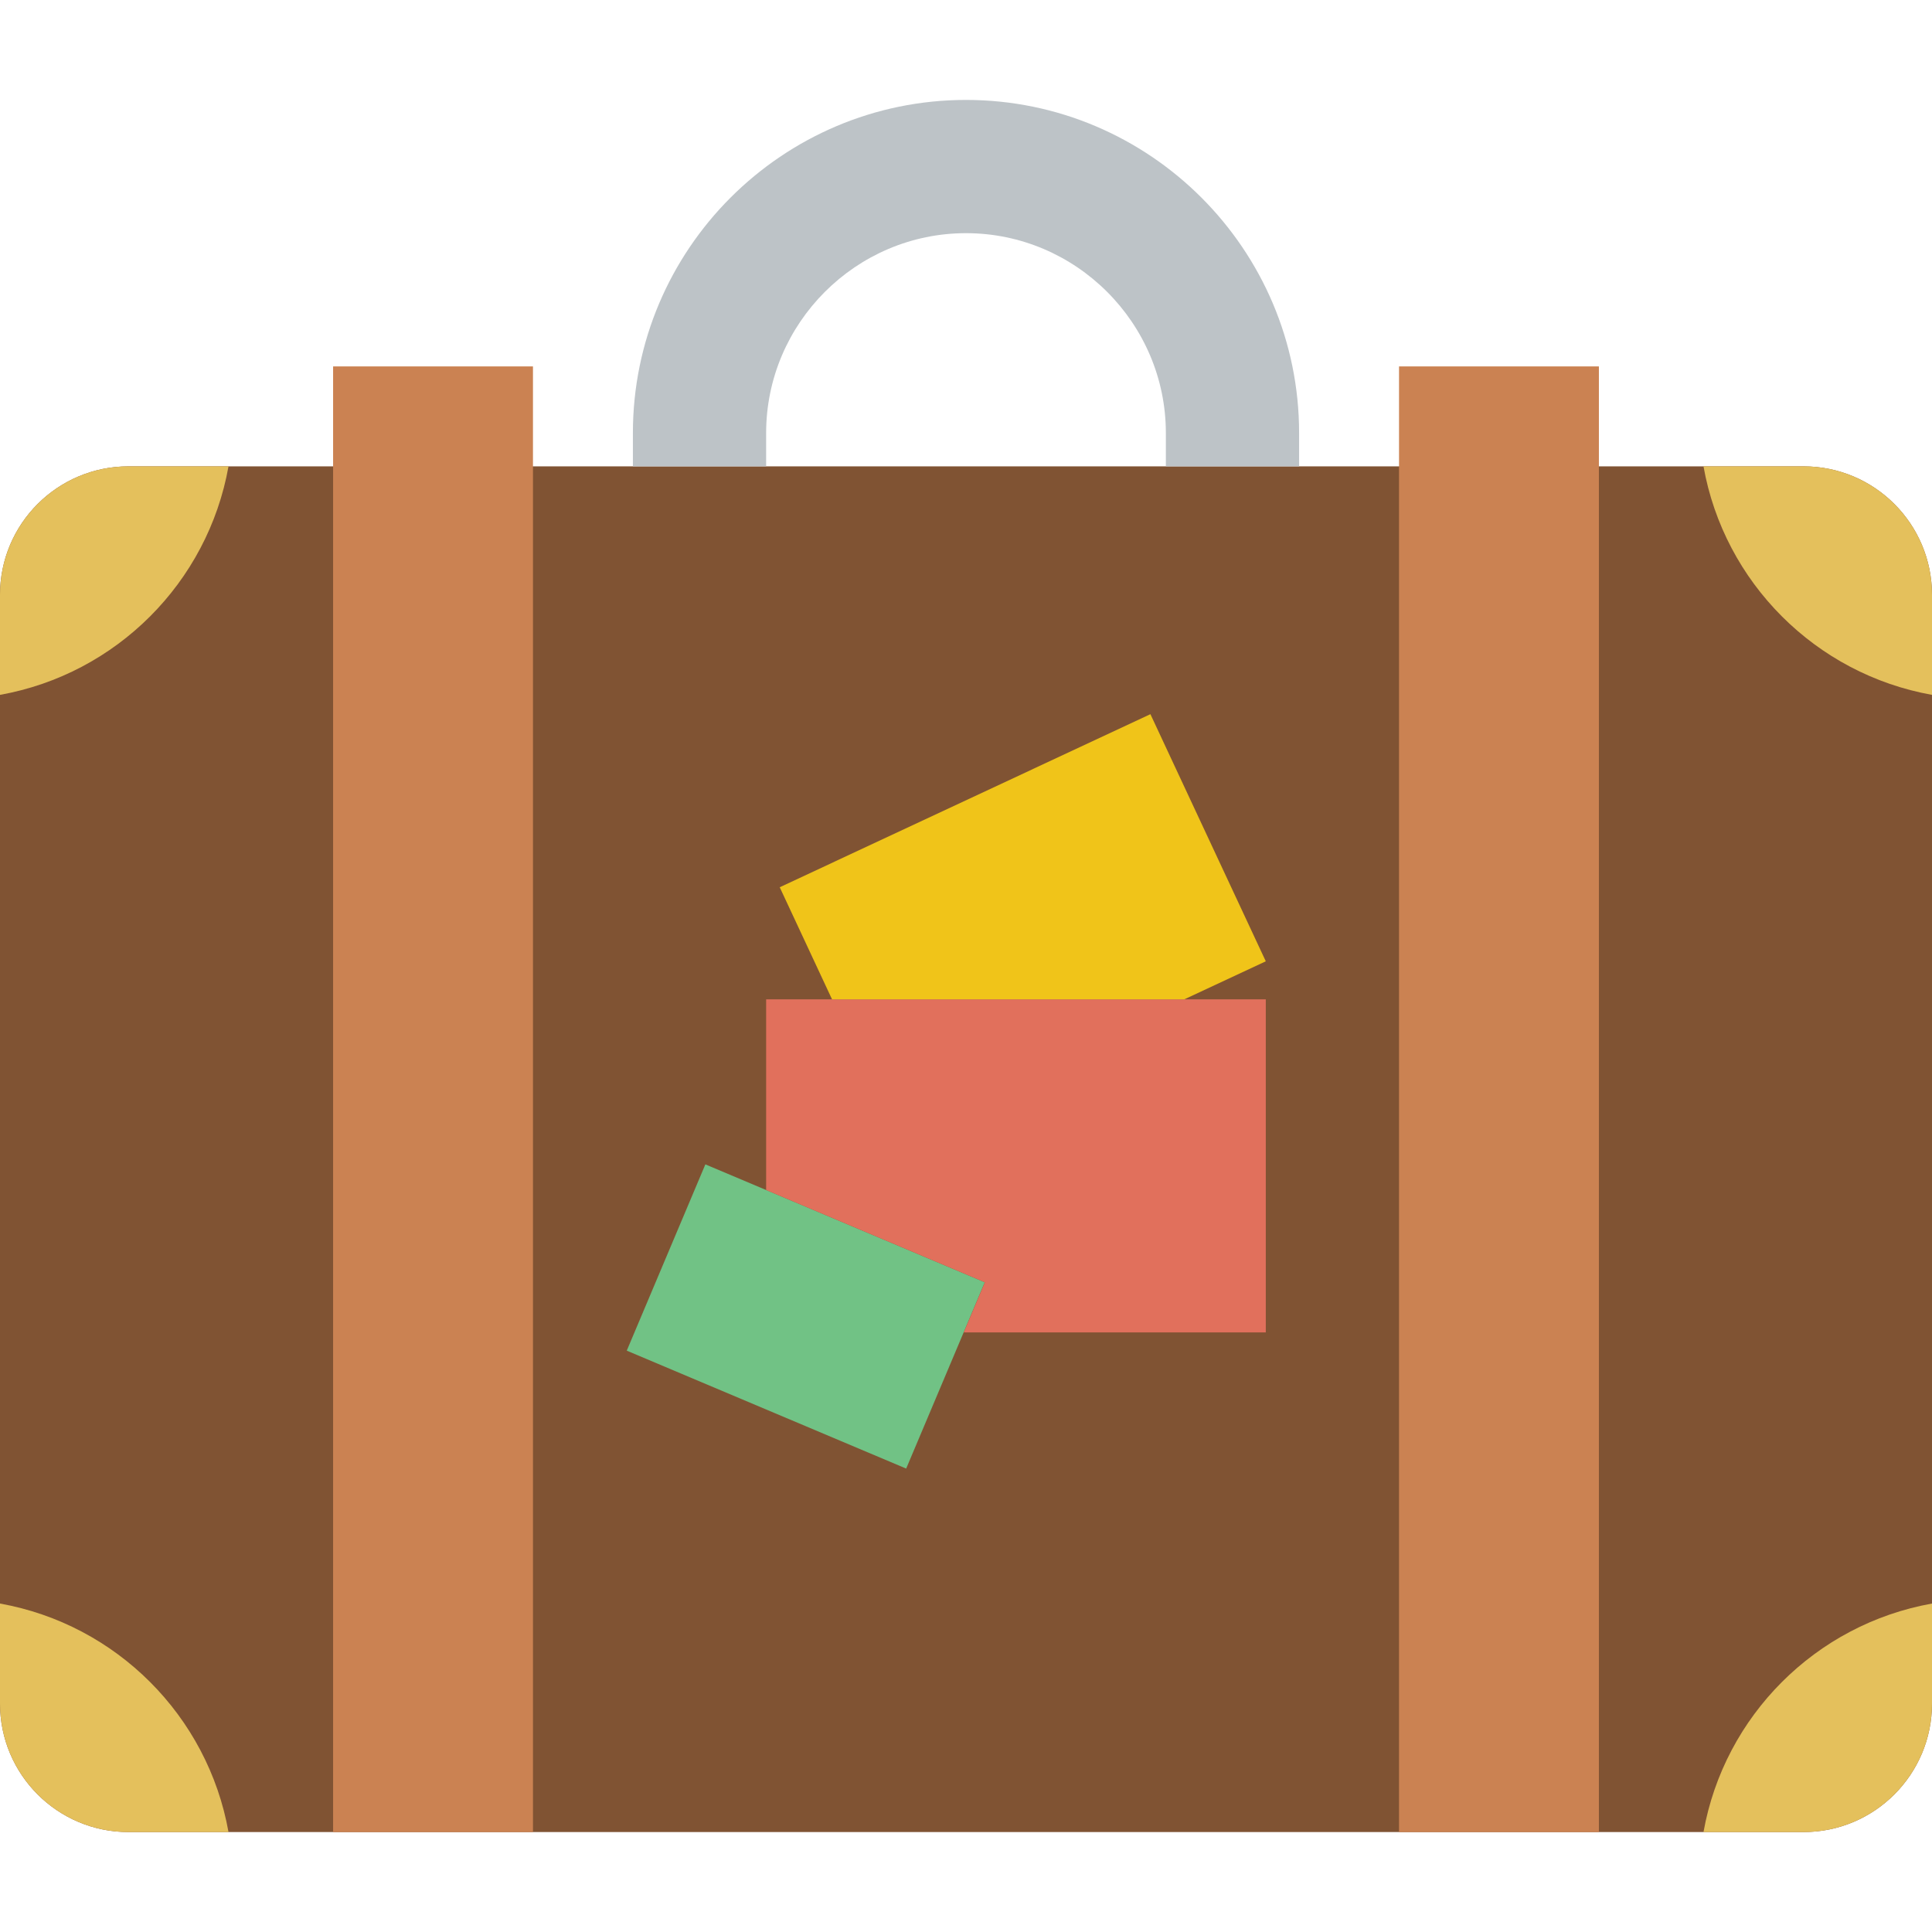
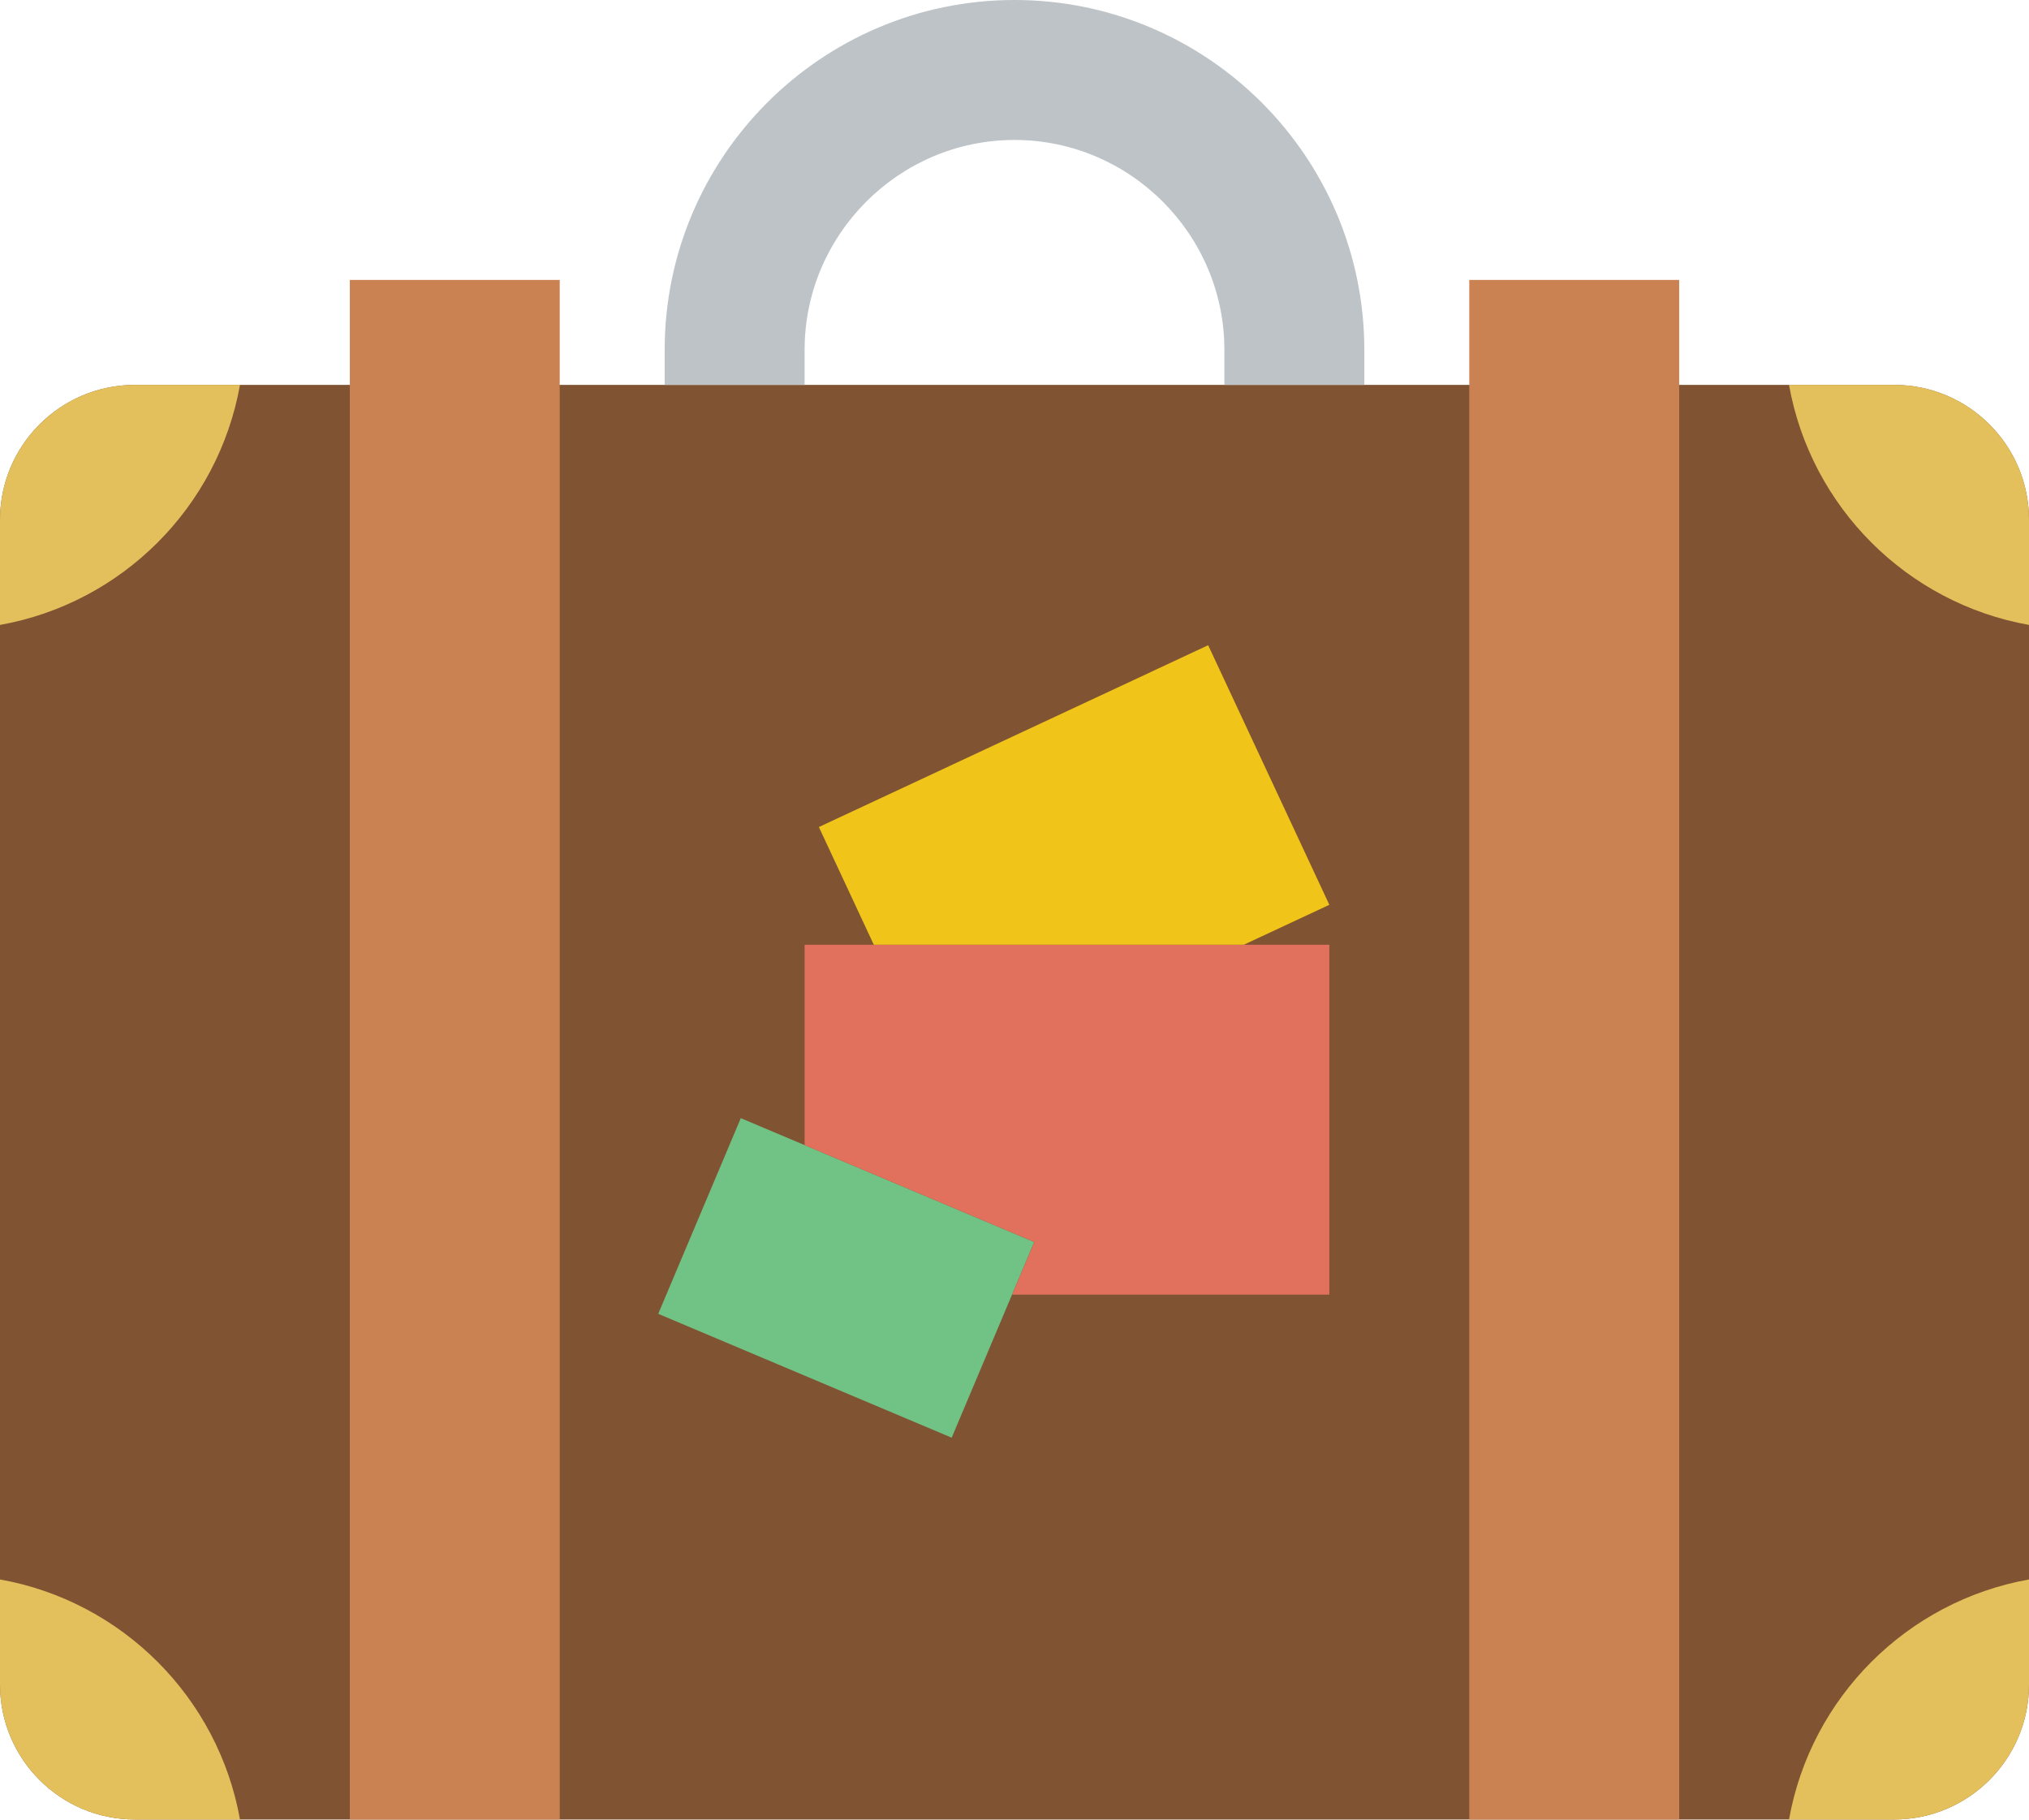
- <svg xmlns="http://www.w3.org/2000/svg" version="1.1" id="Capa_1" x="0px" y="0px" viewBox="0 0 58 58" style="enable-background:new 0 0 58 58;" xml:space="preserve">
-   <path style="fill:#805333;" d="M54.142,55H3.858C1.727,55,0,53.273,0,51.142V17.858C0,15.727,1.727,14,3.858,14h50.284  C56.273,14,58,15.727,58,17.858v33.284C58,53.273,56.273,55,54.142,55z" />
-   <rect x="10" y="11" style="fill:#CB8252;" width="6" height="44" />
-   <rect x="42" y="11" style="fill:#CB8252;" width="6" height="44" />
-   <path style="fill:#BDC3C7;" d="M29,3c-5.514,0-10,4.486-10,10v1h4v-1c0-3.3,2.7-6,6-6s6,2.7,6,6v1h4v-1C39,7.486,34.514,3,29,3z" />
-   <rect x="19.64" y="36.487" transform="matrix(0.9213 0.3888 -0.3888 0.9213 17.2675 -6.2962)" style="fill:#71C285;" width="9.105" height="6.07" />
-   <polygon style="fill:#E1705C;" points="23,30 23,35.725 29.567,38.496 28.932,40 38,40 38,30 " />
-   <polygon style="fill:#F0C419;" points="35.556,30 38,28.859 34.536,21.44 23.408,26.636 24.978,30 " />
-   <path style="fill:#E4C05C;" d="M58,20.86v-3.002C58,15.727,56.273,14,54.142,14H51.14C51.763,17.49,54.51,20.237,58,20.86z" />
-   <path style="fill:#E4C05C;" d="M58,51.142V48.14c-3.49,0.623-6.237,3.37-6.86,6.86h3.002C56.273,55,58,53.273,58,51.142z" />
-   <path style="fill:#E4C05C;" d="M0,20.86c3.49-0.623,6.237-3.37,6.86-6.86H3.858C1.727,14,0,15.727,0,17.858V20.86z" />
-   <path style="fill:#E4C05C;" d="M0,48.14v3.002C0,53.273,1.727,55,3.858,55H6.86C6.237,51.51,3.49,48.763,0,48.14z" />
-   <g>
- </g>
-   <g>
- </g>
-   <g>
- </g>
-   <g>
- </g>
-   <g>
- </g>
-   <g>
- </g>
-   <g>
- </g>
-   <g>
- </g>
-   <g>
- </g>
-   <g>
- </g>
-   <g>
- </g>
-   <g>
- </g>
-   <g>
- </g>
-   <g>
- </g>
-   <g>
- </g>
+ <svg xmlns="http://www.w3.org/2000/svg" version="1.1" id="Capa_1" x="0px" y="0px" width="900px" height="806.896px" viewBox="0 46.552 900 806.896" enable-background="new 0 46.552 900 806.896" xml:space="preserve">
+   <path fill="#805333" d="M840.135,853.448H59.866C26.798,853.448,0,826.65,0,793.583V277.107c0-33.067,26.798-59.866,59.866-59.866  h780.269c33.066,0,59.865,26.798,59.865,59.866v516.476C900,826.65,873.201,853.448,840.135,853.448z" />
+   <rect x="155.172" y="170.689" fill="#CB8252" width="93.104" height="682.759" />
+   <rect x="651.725" y="170.689" fill="#CB8252" width="93.103" height="682.759" />
+   <path fill="#BDC3C7" d="M450,46.552c-85.562,0-155.172,69.61-155.172,155.172v15.517h62.069v-15.517  c0-51.207,41.896-93.104,93.104-93.104s93.104,41.896,93.104,93.104v15.517h62.069v-15.517  C605.173,116.162,535.562,46.552,450,46.552z" />
+   <rect x="304.719" y="566.171" transform="matrix(-0.9213 -0.3888 0.3888 -0.9213 482.7451 1324.219)" fill="#71C285" width="141.282" height="94.187" />
+   <polygon fill="#E1705C" points="356.896,465.518 356.896,554.354 458.798,597.352 448.945,620.689 589.655,620.689 589.655,465.518   " />
+   <polygon fill="#F0C419" points="551.731,465.518 589.655,447.812 535.903,332.689 363.228,413.317 387.59,465.518 " />
+   <path fill="#E4C05C" d="M900,323.689v-46.583c0-33.067-26.799-59.866-59.865-59.866h-46.583  C803.219,271.396,845.845,314.022,900,323.689z" />
+   <path fill="#E4C05C" d="M900,793.583V747c-54.155,9.667-96.781,52.293-106.448,106.448h46.583  C873.201,853.448,900,826.65,900,793.583z" />
+   <path fill="#E4C05C" d="M0,323.689c54.155-9.667,96.781-52.293,106.448-106.448H59.866C26.798,217.241,0,244.04,0,277.107V323.689z" />
+   <path fill="#E4C05C" d="M0,747v46.583c0,33.067,26.798,59.865,59.866,59.865h46.583C96.781,799.293,54.155,756.667,0,747z" />
</svg>
